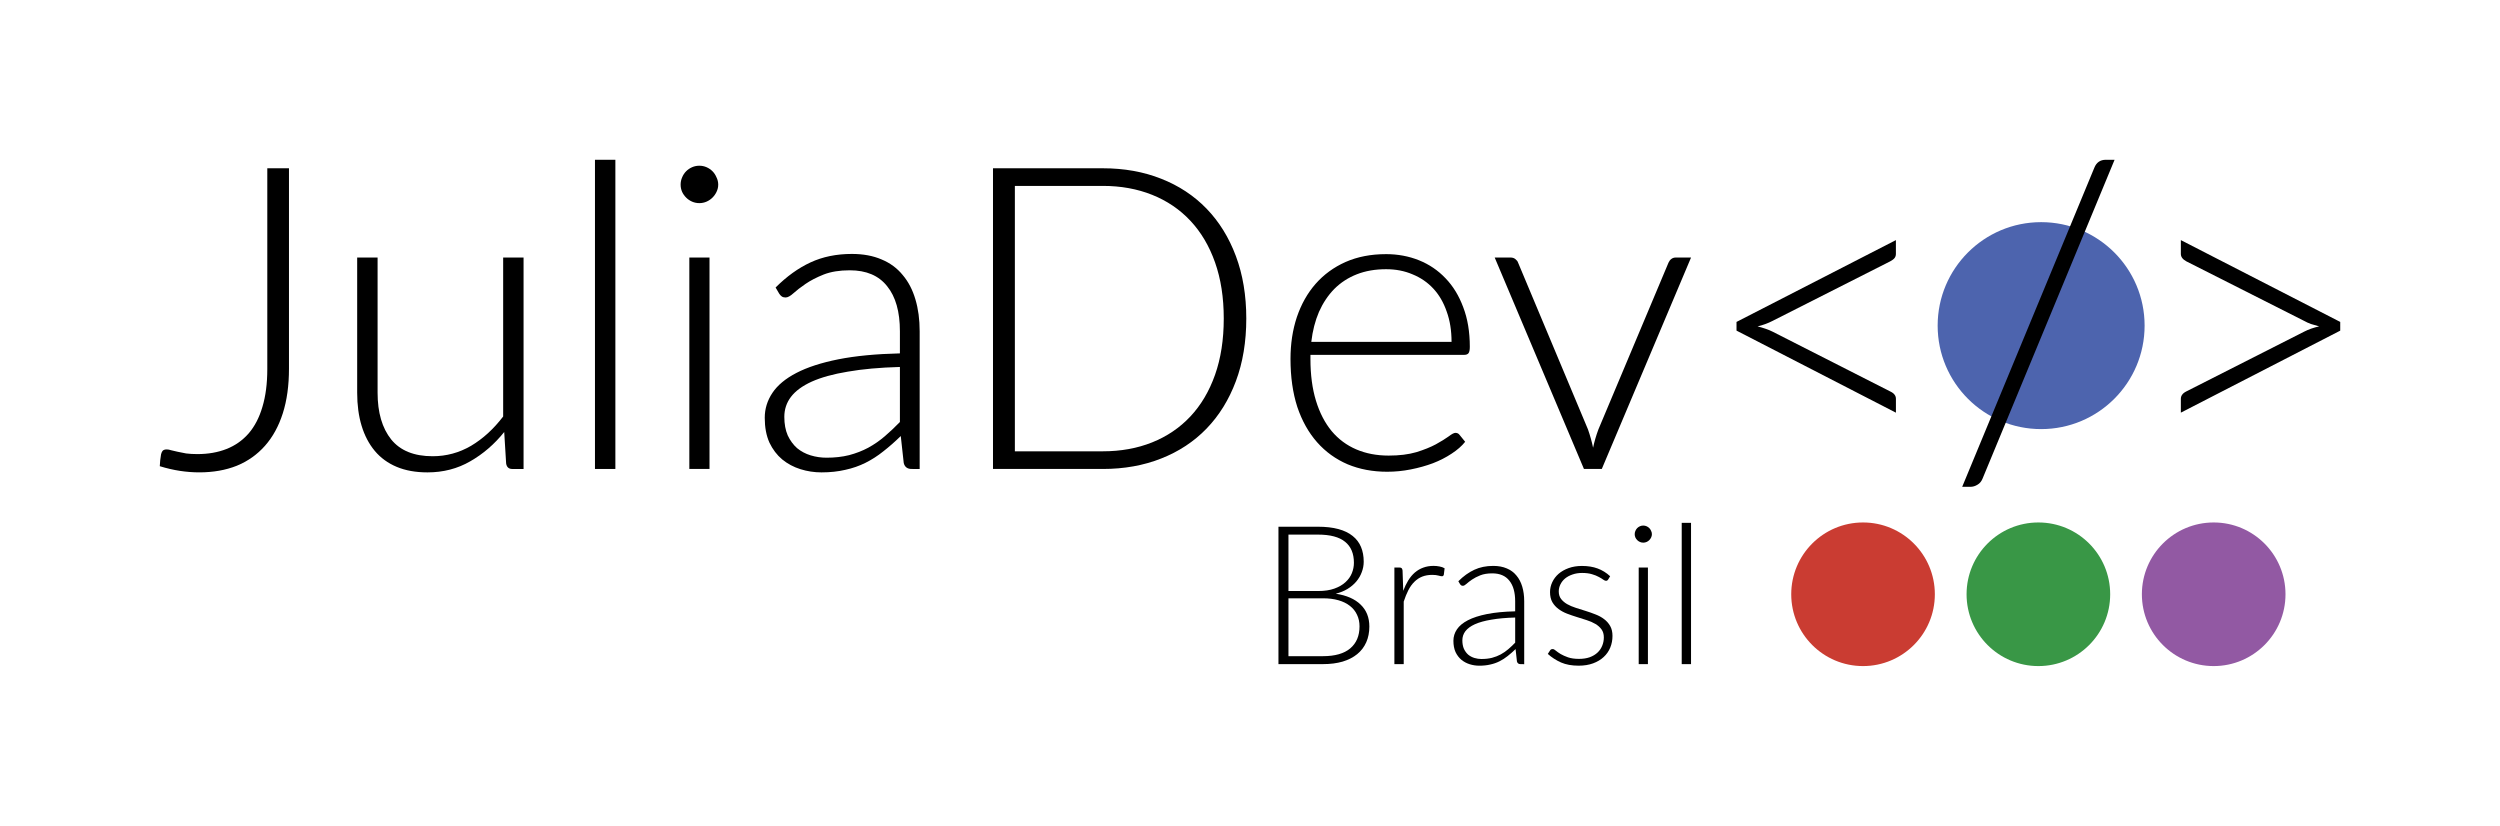
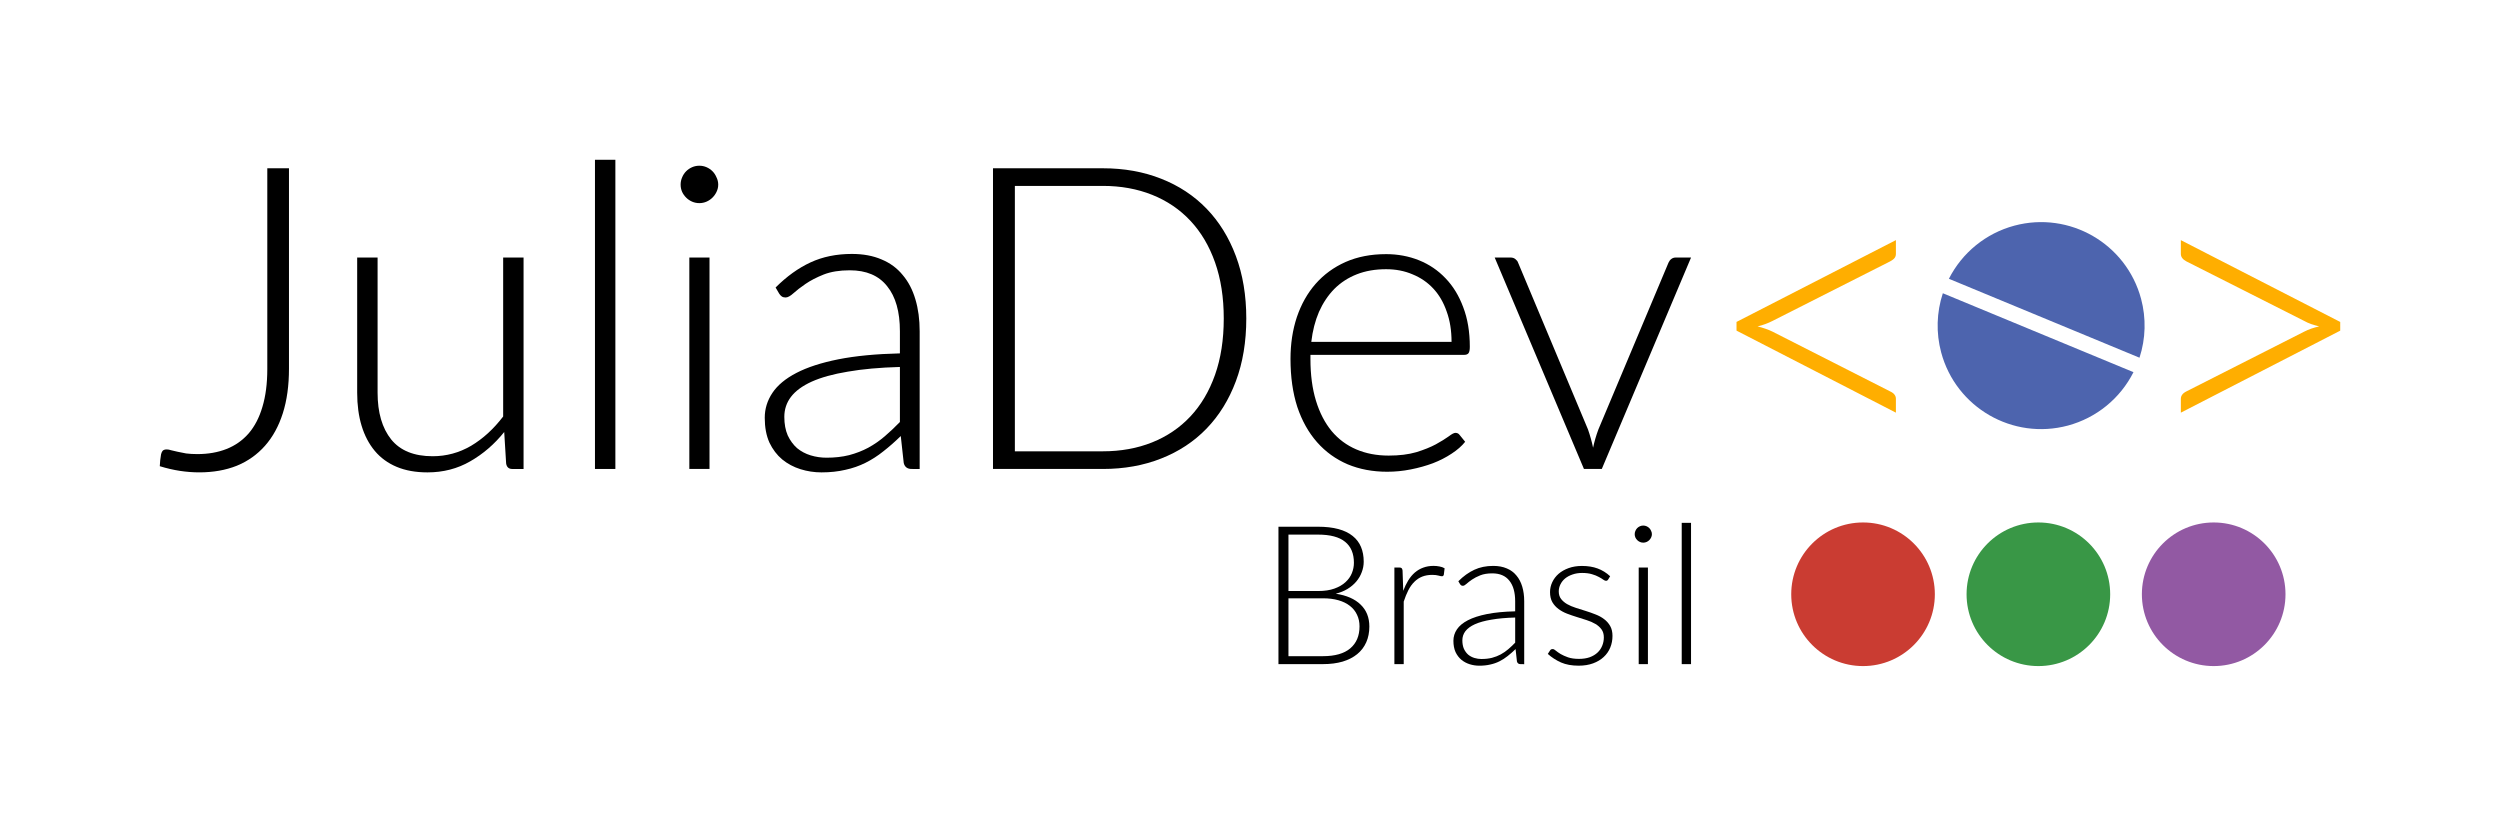
<svg xmlns="http://www.w3.org/2000/svg" width="156.467mm" height="51.687mm" viewBox="0 0 156.467 51.687" version="1.1" id="svg5">
  <defs id="defs2" />
  <g id="layer1" transform="translate(1.999182,-191.698)">
-     <g id="g1599">
-       <g aria-label="Brasil" id="text980-3-69-3-5-7-5-3" style="font-size:12.155px;line-height:1.25;font-family:'CMU Classical Serif';-inkscape-font-specification:'CMU Classical Serif';stroke-width:0.304">
-         <path d="m 78.015,233.264 v -8.6 h 2.474 q 0.735,0 1.276,0.146 0.541,0.146 0.893,0.431 0.352,0.28 0.523,0.687 0.17,0.407 0.17,0.924 0,0.34 -0.122,0.656 -0.115,0.316 -0.34,0.583 -0.225,0.267 -0.553,0.468 -0.322,0.194 -0.735,0.298 1.015,0.152 1.556,0.681 0.547,0.523 0.547,1.373 0,0.547 -0.194,0.985 -0.194,0.438 -0.565,0.741 -0.371,0.304 -0.912,0.468 -0.541,0.158 -1.228,0.158 z m 0.626,-4.12 v 3.622 h 2.157 q 1.13,0 1.708,-0.486 0.583,-0.492 0.583,-1.38 0,-0.407 -0.158,-0.729 -0.152,-0.328 -0.444,-0.553 -0.292,-0.231 -0.717,-0.352 -0.425,-0.122 -0.966,-0.122 z m 0,-0.456 h 1.86 q 0.596,0 1.015,-0.152 0.425,-0.152 0.693,-0.401 0.273,-0.249 0.401,-0.565 0.128,-0.316 0.128,-0.65 0,-0.869 -0.553,-1.313 -0.547,-0.45 -1.696,-0.45 h -1.848 z" style="font-weight:300;font-family:Lato;-inkscape-font-specification:'Lato Light'" id="path1464" />
-         <path d="m 85.271,233.264 v -6.047 h 0.31 q 0.103,0 0.146,0.043 0.043,0.043 0.055,0.146 l 0.043,1.27 q 0.14,-0.371 0.316,-0.656 0.182,-0.292 0.413,-0.492 0.237,-0.201 0.523,-0.304 0.292,-0.109 0.644,-0.109 0.188,0 0.371,0.036 0.182,0.03 0.322,0.115 l -0.049,0.401 q -0.03,0.097 -0.115,0.097 -0.073,0 -0.225,-0.043 -0.146,-0.043 -0.389,-0.043 -0.352,0 -0.626,0.109 -0.273,0.109 -0.486,0.322 -0.213,0.207 -0.377,0.523 -0.158,0.31 -0.292,0.717 v 3.914 z" style="font-weight:300;font-family:Lato;-inkscape-font-specification:'Lato Light'" id="path1466" />
-         <path d="m 93.166,233.264 q -0.182,0 -0.225,-0.17 l -0.085,-0.772 q -0.249,0.243 -0.498,0.438 -0.243,0.194 -0.511,0.328 -0.267,0.134 -0.577,0.201 -0.31,0.073 -0.681,0.073 -0.31,0 -0.602,-0.091 -0.292,-0.091 -0.523,-0.28 -0.225,-0.188 -0.365,-0.48 -0.134,-0.298 -0.134,-0.711 0,-0.383 0.219,-0.711 0.219,-0.328 0.687,-0.571 0.468,-0.243 1.197,-0.389 0.735,-0.146 1.762,-0.17 v -0.632 q 0,-0.839 -0.365,-1.288 -0.359,-0.456 -1.07,-0.456 -0.438,0 -0.748,0.122 -0.304,0.122 -0.517,0.267 -0.213,0.146 -0.346,0.267 -0.134,0.122 -0.225,0.122 -0.067,0 -0.109,-0.03 -0.043,-0.03 -0.073,-0.079 l -0.103,-0.176 q 0.474,-0.474 0.997,-0.717 0.523,-0.243 1.185,-0.243 0.486,0 0.851,0.158 0.365,0.152 0.602,0.444 0.243,0.286 0.365,0.699 0.122,0.407 0.122,0.912 v 3.938 z m -2.431,-0.322 q 0.352,0 0.644,-0.073 0.298,-0.079 0.547,-0.213 0.255,-0.14 0.474,-0.328 0.219,-0.188 0.431,-0.407 v -1.574 q -0.863,0.024 -1.489,0.134 -0.626,0.103 -1.033,0.286 -0.401,0.182 -0.596,0.438 -0.188,0.249 -0.188,0.571 0,0.304 0.097,0.529 0.103,0.219 0.267,0.365 0.17,0.14 0.389,0.207 0.219,0.067 0.456,0.067 z" style="font-weight:300;font-family:Lato;-inkscape-font-specification:'Lato Light'" id="path1468" />
-         <path d="m 98.653,227.964 q -0.049,0.085 -0.14,0.085 -0.067,0 -0.17,-0.073 -0.103,-0.079 -0.28,-0.17 -0.17,-0.097 -0.425,-0.17 -0.255,-0.079 -0.62,-0.079 -0.328,0 -0.602,0.097 -0.267,0.091 -0.462,0.249 -0.188,0.158 -0.292,0.371 -0.103,0.207 -0.103,0.438 0,0.286 0.146,0.474 0.146,0.188 0.377,0.322 0.237,0.134 0.541,0.231 0.304,0.097 0.614,0.194 0.316,0.097 0.62,0.219 0.304,0.115 0.535,0.292 0.237,0.176 0.383,0.431 0.146,0.255 0.146,0.62 0,0.395 -0.14,0.735 -0.14,0.34 -0.413,0.59 -0.267,0.249 -0.662,0.395 -0.395,0.146 -0.906,0.146 -0.638,0 -1.1,-0.201 -0.462,-0.207 -0.827,-0.535 l 0.134,-0.207 q 0.03,-0.049 0.067,-0.073 0.043,-0.024 0.109,-0.024 0.079,0 0.188,0.097 0.115,0.097 0.304,0.213 0.188,0.109 0.462,0.207 0.28,0.097 0.687,0.097 0.383,0 0.675,-0.103 0.292,-0.109 0.486,-0.292 0.194,-0.182 0.292,-0.425 0.103,-0.249 0.103,-0.523 0,-0.304 -0.146,-0.504 -0.146,-0.201 -0.383,-0.34 -0.237,-0.14 -0.541,-0.237 -0.298,-0.097 -0.614,-0.194 -0.316,-0.097 -0.62,-0.213 -0.298,-0.115 -0.535,-0.292 -0.237,-0.176 -0.383,-0.425 -0.146,-0.255 -0.146,-0.632 0,-0.322 0.14,-0.62 0.14,-0.298 0.395,-0.523 0.261,-0.225 0.632,-0.359 0.371,-0.134 0.833,-0.134 0.553,0 0.978,0.158 0.431,0.158 0.784,0.486 z" style="font-weight:300;font-family:Lato;-inkscape-font-specification:'Lato Light'" id="path1470" />
-         <path d="m 101.139,227.217 v 6.047 h -0.577 v -6.047 z m 0.249,-2.085 q 0,0.109 -0.049,0.207 -0.043,0.091 -0.115,0.164 -0.073,0.073 -0.17,0.115 -0.097,0.043 -0.207,0.043 -0.109,0 -0.207,-0.043 -0.097,-0.043 -0.17,-0.115 -0.073,-0.073 -0.115,-0.164 -0.043,-0.097 -0.043,-0.207 0,-0.109 0.043,-0.207 0.043,-0.103 0.115,-0.176 0.073,-0.073 0.17,-0.115 0.097,-0.043 0.207,-0.043 0.109,0 0.207,0.043 0.097,0.043 0.17,0.115 0.073,0.073 0.115,0.176 0.049,0.097 0.049,0.207 z" style="font-weight:300;font-family:Lato;-inkscape-font-specification:'Lato Light'" id="path1472" />
-         <path d="m 103.837,224.421 v 8.843 h -0.583 v -8.843 z" style="font-weight:300;font-family:Lato;-inkscape-font-specification:'Lato Light'" id="path1474" />
-       </g>
-       <path d="m 16.087,214.772 q 0,1.583 -0.386,2.793 -0.386,1.21 -1.117,2.035 -0.731,0.825 -1.769,1.25 -1.037,0.412 -2.341,0.412 -0.598,0 -1.21,-0.093 -0.612,-0.093 -1.263,-0.293 0.013,-0.186 0.027,-0.372 0.027,-0.186 0.053,-0.372 0.027,-0.12 0.093,-0.213 0.08,-0.093 0.266,-0.093 0.12,0 0.279,0.053 0.173,0.04 0.399,0.093 0.226,0.053 0.532,0.106 0.306,0.04 0.705,0.04 1.011,0 1.822,-0.319 0.811,-0.319 1.383,-0.971 0.572,-0.665 0.864,-1.662 0.306,-1.011 0.306,-2.367 v -12.568 h 1.357 z" style="font-weight:300;font-size:15.501px;line-height:1.25;font-family:Lato;-inkscape-font-specification:'Lato Light';stroke-width:0.665" id="path941" />
-       <path d="m 21.633,207.816 v 8.459 q 0,1.862 0.851,2.926 0.851,1.051 2.593,1.051 1.29,0 2.407,-0.652 1.117,-0.665 2.008,-1.835 v -9.948 h 1.277 v 13.233 h -0.705 q -0.332,0 -0.386,-0.346 l -0.12,-1.968 q -0.918,1.144 -2.128,1.835 -1.197,0.692 -2.673,0.692 -1.104,0 -1.928,-0.346 -0.825,-0.346 -1.37,-0.997 -0.545,-0.652 -0.825,-1.569 -0.279,-0.918 -0.279,-2.075 v -8.459 z" style="font-weight:300;font-size:15.501px;line-height:1.25;font-family:Lato;-inkscape-font-specification:'Lato Light';stroke-width:0.665" id="path943" />
-       <path d="m 36.515,201.698 v 19.351 h -1.277 v -19.351 z" style="font-weight:300;font-size:15.501px;line-height:1.25;font-family:Lato;-inkscape-font-specification:'Lato Light';stroke-width:0.665" id="path945" />
-       <path d="m 42.407,207.816 v 13.233 h -1.263 v -13.233 z m 0.545,-4.562 q 0,0.239 -0.106,0.452 -0.093,0.2 -0.253,0.359 -0.16,0.16 -0.372,0.253 -0.213,0.093 -0.452,0.093 -0.239,0 -0.452,-0.093 -0.213,-0.093 -0.372,-0.253 -0.16,-0.16 -0.253,-0.359 -0.093,-0.213 -0.093,-0.452 0,-0.239 0.093,-0.452 0.093,-0.226 0.253,-0.386 0.16,-0.16 0.372,-0.253 0.213,-0.093 0.452,-0.093 0.239,0 0.452,0.093 0.213,0.093 0.372,0.253 0.16,0.16 0.253,0.386 0.106,0.213 0.106,0.452 z" style="font-weight:300;font-size:15.501px;line-height:1.25;font-family:Lato;-inkscape-font-specification:'Lato Light';stroke-width:0.665" id="path947" />
-       <path d="m 55.055,221.049 q -0.399,0 -0.492,-0.372 l -0.186,-1.689 q -0.545,0.532 -1.091,0.958 -0.532,0.426 -1.117,0.718 -0.585,0.293 -1.263,0.439 -0.678,0.16 -1.49,0.16 -0.678,0 -1.317,-0.2 -0.638,-0.199 -1.144,-0.612 -0.492,-0.412 -0.798,-1.051 -0.293,-0.652 -0.293,-1.556 0,-0.838 0.479,-1.556 0.479,-0.718 1.503,-1.25 1.024,-0.532 2.62,-0.851 1.609,-0.319 3.857,-0.372 v -1.383 q 0,-1.835 -0.798,-2.82 -0.785,-0.997 -2.341,-0.997 -0.958,0 -1.636,0.266 -0.665,0.266 -1.13,0.585 -0.465,0.319 -0.758,0.585 -0.293,0.266 -0.492,0.266 -0.146,0 -0.239,-0.066 -0.093,-0.066 -0.16,-0.173 l -0.226,-0.386 q 1.037,-1.037 2.181,-1.569 1.144,-0.532 2.593,-0.532 1.064,0 1.862,0.346 0.798,0.332 1.317,0.971 0.532,0.625 0.798,1.529 0.266,0.891 0.266,1.995 v 8.618 z m -5.32,-0.705 q 0.771,0 1.41,-0.16 0.652,-0.173 1.197,-0.465 0.559,-0.306 1.037,-0.718 0.479,-0.412 0.944,-0.891 v -3.445 q -1.889,0.053 -3.258,0.293 -1.37,0.226 -2.261,0.625 -0.878,0.399 -1.303,0.958 -0.412,0.545 -0.412,1.25 0,0.665 0.213,1.157 0.226,0.479 0.585,0.798 0.372,0.306 0.851,0.452 0.479,0.146 0.997,0.146 z" style="font-weight:300;font-size:15.501px;line-height:1.25;font-family:Lato;-inkscape-font-specification:'Lato Light';stroke-width:0.665" id="path949" />
-       <path d="m 76.002,211.633 q 0,2.181 -0.652,3.923 -0.652,1.742 -1.835,2.966 -1.184,1.224 -2.846,1.875 -1.649,0.652 -3.644,0.652 h -6.876 v -18.819 h 6.876 q 1.995,0 3.644,0.652 1.662,0.652 2.846,1.875 1.184,1.224 1.835,2.966 0.652,1.742 0.652,3.91 z m -1.41,0 q 0,-1.968 -0.545,-3.511 -0.545,-1.543 -1.543,-2.607 -0.997,-1.064 -2.394,-1.623 -1.396,-0.559 -3.086,-0.559 h -5.506 v 16.611 h 5.506 q 1.689,0 3.086,-0.559 1.396,-0.559 2.394,-1.623 0.997,-1.064 1.543,-2.607 0.545,-1.543 0.545,-3.524 z" style="font-weight:300;font-size:15.501px;line-height:1.25;font-family:Lato;-inkscape-font-specification:'Lato Light';stroke-width:0.665" id="path951" />
-       <path d="m 84.739,207.603 q 1.117,0 2.075,0.386 0.958,0.386 1.662,1.13 0.705,0.731 1.104,1.809 0.412,1.077 0.412,2.474 0,0.293 -0.08,0.399 -0.08,0.106 -0.266,0.106 h -9.629 v 0.253 q 0,1.49 0.346,2.62 0.346,1.13 0.984,1.902 0.638,0.758 1.543,1.144 0.904,0.386 2.022,0.386 0.997,0 1.729,-0.213 0.731,-0.226 1.224,-0.492 0.505,-0.279 0.798,-0.492 0.293,-0.226 0.426,-0.226 0.173,0 0.266,0.133 l 0.346,0.426 q -0.319,0.399 -0.851,0.745 -0.519,0.346 -1.17,0.598 -0.638,0.239 -1.383,0.386 -0.731,0.146 -1.476,0.146 -1.357,0 -2.474,-0.465 -1.117,-0.479 -1.915,-1.383 -0.798,-0.904 -1.237,-2.208 -0.426,-1.317 -0.426,-3.006 0,-1.423 0.399,-2.62 0.412,-1.21 1.17,-2.075 0.771,-0.878 1.875,-1.37 1.117,-0.492 2.527,-0.492 z m 0.014,0.944 q -1.024,0 -1.835,0.319 -0.811,0.319 -1.41,0.918 -0.585,0.598 -0.958,1.436 -0.359,0.838 -0.479,1.875 h 8.778 q 0,-1.064 -0.306,-1.902 -0.293,-0.851 -0.838,-1.436 -0.545,-0.585 -1.303,-0.891 -0.745,-0.319 -1.649,-0.319 z" style="font-weight:300;font-size:15.501px;line-height:1.25;font-family:Lato;-inkscape-font-specification:'Lato Light';stroke-width:0.665" id="path953" />
-       <path d="m 98.252,221.049 h -1.117 l -5.586,-13.233 h 0.997 q 0.186,0 0.306,0.106 0.12,0.093 0.16,0.213 l 4.376,10.44 q 0.2,0.572 0.319,1.144 0.12,-0.572 0.332,-1.144 l 4.389,-10.44 q 0.066,-0.146 0.173,-0.226 0.12,-0.093 0.279,-0.093 h 0.958 z" style="font-weight:300;font-size:15.501px;line-height:1.25;font-family:Lato;-inkscape-font-specification:'Lato Light';stroke-width:0.665" id="path955" />
-       <g id="g997" transform="matrix(1.716001,0,0,1.716001,-17.48782,129.7304)">
-         <circle style="fill:#4d64ae;fill-opacity:1;stroke-width:3.25;stroke-linecap:round;stroke-linejoin:round;stroke-miterlimit:4;stroke-dasharray:none;stroke-dashoffset:19.54;paint-order:markers stroke fill" id="path54997-2-9-7-9-8-7" cx="83.471" cy="47.988" r="3.774" />
-         <path d="m 72.361,47.853 5.813,-2.984 v 0.504 q 0,0.085 -0.046,0.147 -0.046,0.062 -0.163,0.124 l -4.286,2.17 q -0.256,0.132 -0.55,0.202 0.155,0.039 0.287,0.085 0.14,0.046 0.264,0.109 l 4.286,2.178 q 0.116,0.054 0.163,0.124 0.046,0.062 0.046,0.147 v 0.504 L 72.361,48.17 Z" style="font-weight:300;font-size:15.501px;line-height:1.25;font-family:Lato;-inkscape-font-specification:'Lato Light';stroke-width:0.388" id="path957" />
-         <path d="m 81.336,53.565 q -0.062,0.155 -0.186,0.225 -0.124,0.077 -0.256,0.077 h -0.302 l 4.821,-11.641 q 0.116,-0.287 0.419,-0.287 h 0.318 z" style="font-weight:300;font-size:15.501px;line-height:1.25;font-family:Lato;-inkscape-font-specification:'Lato Light';stroke-width:0.388" id="path959" />
-         <path d="m 88.567,51.162 v -0.504 q 0,-0.085 0.046,-0.147 0.046,-0.07 0.155,-0.124 l 4.294,-2.178 q 0.24,-0.124 0.55,-0.194 -0.155,-0.039 -0.295,-0.085 -0.132,-0.046 -0.256,-0.116 L 88.768,45.644 Q 88.567,45.535 88.567,45.373 v -0.504 l 5.813,2.984 v 0.318 z" style="font-weight:300;font-size:15.501px;line-height:1.25;font-family:Lato;-inkscape-font-specification:'Lato Light';stroke-width:0.388" id="path961" />
-       </g>
-       <g id="g939" transform="matrix(1.716001,0,0,1.716001,-17.57759,127.8843)">
-         <circle style="fill:#9259a3;fill-opacity:1;stroke-width:2.255;stroke-linecap:round;stroke-linejoin:round;stroke-miterlimit:4;stroke-dasharray:none;stroke-dashoffset:19.54;paint-order:markers stroke fill" id="path54997-7-2-2-6-2-8-6" cx="89.817" cy="58.862" r="2.619" />
-         <circle style="fill:#ca3c32;fill-opacity:1;stroke-width:2.255;stroke-linecap:round;stroke-linejoin:round;stroke-miterlimit:4;stroke-dasharray:none;stroke-dashoffset:19.54;paint-order:markers stroke fill" id="path54997-7-5-8-8-89-2-4-1" cx="77.028" cy="58.862" r="2.619" />
-         <circle style="fill:#399746;fill-opacity:1;stroke-width:2.255;stroke-linecap:round;stroke-linejoin:round;stroke-miterlimit:4;stroke-dasharray:none;stroke-dashoffset:19.54;paint-order:markers stroke fill" id="path54997-7-5-8-8-8-0-3-3-0" cx="83.423" cy="58.862" r="2.619" />
-       </g>
+     <g aria-label="Brasil" id="text980-3-69-3-5-7-5-3" style="font-size:12.155px;line-height:1.25;font-family:'CMU Classical Serif';-inkscape-font-specification:'CMU Classical Serif';stroke-width:0.304">
+       <path d="m 78.015,233.264 v -8.6 h 2.474 q 0.735,0 1.276,0.146 0.541,0.146 0.893,0.431 0.352,0.28 0.523,0.687 0.17,0.407 0.17,0.924 0,0.34 -0.122,0.656 -0.115,0.316 -0.34,0.583 -0.225,0.267 -0.553,0.468 -0.322,0.194 -0.735,0.298 1.015,0.152 1.556,0.681 0.547,0.523 0.547,1.373 0,0.547 -0.194,0.985 -0.194,0.438 -0.565,0.741 -0.371,0.304 -0.912,0.468 -0.541,0.158 -1.228,0.158 z m 0.626,-4.12 v 3.622 h 2.157 q 1.13,0 1.708,-0.486 0.583,-0.492 0.583,-1.38 0,-0.407 -0.158,-0.729 -0.152,-0.328 -0.444,-0.553 -0.292,-0.231 -0.717,-0.352 -0.425,-0.122 -0.966,-0.122 z m 0,-0.456 h 1.86 q 0.596,0 1.015,-0.152 0.425,-0.152 0.693,-0.401 0.273,-0.249 0.401,-0.565 0.128,-0.316 0.128,-0.65 0,-0.869 -0.553,-1.313 -0.547,-0.45 -1.696,-0.45 h -1.848 z" style="font-weight:300;font-family:Lato;-inkscape-font-specification:'Lato Light'" id="path1464" />
+       <path d="m 85.271,233.264 v -6.047 h 0.31 q 0.103,0 0.146,0.043 0.043,0.043 0.055,0.146 l 0.043,1.27 q 0.14,-0.371 0.316,-0.656 0.182,-0.292 0.413,-0.492 0.237,-0.201 0.523,-0.304 0.292,-0.109 0.644,-0.109 0.188,0 0.371,0.036 0.182,0.03 0.322,0.115 l -0.049,0.401 q -0.03,0.097 -0.115,0.097 -0.073,0 -0.225,-0.043 -0.146,-0.043 -0.389,-0.043 -0.352,0 -0.626,0.109 -0.273,0.109 -0.486,0.322 -0.213,0.207 -0.377,0.523 -0.158,0.31 -0.292,0.717 v 3.914 z" style="font-weight:300;font-family:Lato;-inkscape-font-specification:'Lato Light'" id="path1466" />
+       <path d="m 93.166,233.264 q -0.182,0 -0.225,-0.17 l -0.085,-0.772 q -0.249,0.243 -0.498,0.438 -0.243,0.194 -0.511,0.328 -0.267,0.134 -0.577,0.201 -0.31,0.073 -0.681,0.073 -0.31,0 -0.602,-0.091 -0.292,-0.091 -0.523,-0.28 -0.225,-0.188 -0.365,-0.48 -0.134,-0.298 -0.134,-0.711 0,-0.383 0.219,-0.711 0.219,-0.328 0.687,-0.571 0.468,-0.243 1.197,-0.389 0.735,-0.146 1.762,-0.17 v -0.632 q 0,-0.839 -0.365,-1.288 -0.359,-0.456 -1.07,-0.456 -0.438,0 -0.748,0.122 -0.304,0.122 -0.517,0.267 -0.213,0.146 -0.346,0.267 -0.134,0.122 -0.225,0.122 -0.067,0 -0.109,-0.03 -0.043,-0.03 -0.073,-0.079 l -0.103,-0.176 q 0.474,-0.474 0.997,-0.717 0.523,-0.243 1.185,-0.243 0.486,0 0.851,0.158 0.365,0.152 0.602,0.444 0.243,0.286 0.365,0.699 0.122,0.407 0.122,0.912 v 3.938 z m -2.431,-0.322 q 0.352,0 0.644,-0.073 0.298,-0.079 0.547,-0.213 0.255,-0.14 0.474,-0.328 0.219,-0.188 0.431,-0.407 v -1.574 q -0.863,0.024 -1.489,0.134 -0.626,0.103 -1.033,0.286 -0.401,0.182 -0.596,0.438 -0.188,0.249 -0.188,0.571 0,0.304 0.097,0.529 0.103,0.219 0.267,0.365 0.17,0.14 0.389,0.207 0.219,0.067 0.456,0.067 z" style="font-weight:300;font-family:Lato;-inkscape-font-specification:'Lato Light'" id="path1468" />
+       <path d="m 98.653,227.964 q -0.049,0.085 -0.14,0.085 -0.067,0 -0.17,-0.073 -0.103,-0.079 -0.28,-0.17 -0.17,-0.097 -0.425,-0.17 -0.255,-0.079 -0.62,-0.079 -0.328,0 -0.602,0.097 -0.267,0.091 -0.462,0.249 -0.188,0.158 -0.292,0.371 -0.103,0.207 -0.103,0.438 0,0.286 0.146,0.474 0.146,0.188 0.377,0.322 0.237,0.134 0.541,0.231 0.304,0.097 0.614,0.194 0.316,0.097 0.62,0.219 0.304,0.115 0.535,0.292 0.237,0.176 0.383,0.431 0.146,0.255 0.146,0.62 0,0.395 -0.14,0.735 -0.14,0.34 -0.413,0.59 -0.267,0.249 -0.662,0.395 -0.395,0.146 -0.906,0.146 -0.638,0 -1.1,-0.201 -0.462,-0.207 -0.827,-0.535 l 0.134,-0.207 q 0.03,-0.049 0.067,-0.073 0.043,-0.024 0.109,-0.024 0.079,0 0.188,0.097 0.115,0.097 0.304,0.213 0.188,0.109 0.462,0.207 0.28,0.097 0.687,0.097 0.383,0 0.675,-0.103 0.292,-0.109 0.486,-0.292 0.194,-0.182 0.292,-0.425 0.103,-0.249 0.103,-0.523 0,-0.304 -0.146,-0.504 -0.146,-0.201 -0.383,-0.34 -0.237,-0.14 -0.541,-0.237 -0.298,-0.097 -0.614,-0.194 -0.316,-0.097 -0.62,-0.213 -0.298,-0.115 -0.535,-0.292 -0.237,-0.176 -0.383,-0.425 -0.146,-0.255 -0.146,-0.632 0,-0.322 0.14,-0.62 0.14,-0.298 0.395,-0.523 0.261,-0.225 0.632,-0.359 0.371,-0.134 0.833,-0.134 0.553,0 0.978,0.158 0.431,0.158 0.784,0.486 z" style="font-weight:300;font-family:Lato;-inkscape-font-specification:'Lato Light'" id="path1470" />
+       <path d="m 101.139,227.217 v 6.047 h -0.577 v -6.047 z m 0.249,-2.085 q 0,0.109 -0.049,0.207 -0.043,0.091 -0.115,0.164 -0.073,0.073 -0.17,0.115 -0.097,0.043 -0.207,0.043 -0.109,0 -0.207,-0.043 -0.097,-0.043 -0.17,-0.115 -0.073,-0.073 -0.115,-0.164 -0.043,-0.097 -0.043,-0.207 0,-0.109 0.043,-0.207 0.043,-0.103 0.115,-0.176 0.073,-0.073 0.17,-0.115 0.097,-0.043 0.207,-0.043 0.109,0 0.207,0.043 0.097,0.043 0.17,0.115 0.073,0.073 0.115,0.176 0.049,0.097 0.049,0.207 z" style="font-weight:300;font-family:Lato;-inkscape-font-specification:'Lato Light'" id="path1472" />
+       <path d="m 103.837,224.421 v 8.843 h -0.583 v -8.843 z" style="font-weight:300;font-family:Lato;-inkscape-font-specification:'Lato Light'" id="path1474" />
+     </g>
+     <path d="m 16.087,214.772 q 0,1.583 -0.386,2.793 -0.386,1.21 -1.117,2.035 -0.731,0.825 -1.769,1.25 -1.037,0.412 -2.341,0.412 -0.598,0 -1.21,-0.093 -0.612,-0.093 -1.263,-0.293 0.013,-0.186 0.027,-0.372 0.027,-0.186 0.053,-0.372 0.027,-0.12 0.093,-0.213 0.08,-0.093 0.266,-0.093 0.12,0 0.279,0.053 0.173,0.04 0.399,0.093 0.226,0.053 0.532,0.106 0.306,0.04 0.705,0.04 1.011,0 1.822,-0.319 0.811,-0.319 1.383,-0.971 0.572,-0.665 0.864,-1.662 0.306,-1.011 0.306,-2.367 v -12.568 h 1.357 z" style="font-weight:300;font-size:15.501px;line-height:1.25;font-family:Lato;-inkscape-font-specification:'Lato Light';stroke-width:0.665" id="path941" />
+     <path d="m 21.633,207.816 v 8.459 q 0,1.862 0.851,2.926 0.851,1.051 2.593,1.051 1.29,0 2.407,-0.652 1.117,-0.665 2.008,-1.835 v -9.948 h 1.277 v 13.233 h -0.705 q -0.332,0 -0.386,-0.346 l -0.12,-1.968 q -0.918,1.144 -2.128,1.835 -1.197,0.692 -2.673,0.692 -1.104,0 -1.928,-0.346 -0.825,-0.346 -1.37,-0.997 -0.545,-0.652 -0.825,-1.569 -0.279,-0.918 -0.279,-2.075 v -8.459 z" style="font-weight:300;font-size:15.501px;line-height:1.25;font-family:Lato;-inkscape-font-specification:'Lato Light';stroke-width:0.665" id="path943" />
+     <path d="m 36.515,201.698 v 19.351 h -1.277 v -19.351 z" style="font-weight:300;font-size:15.501px;line-height:1.25;font-family:Lato;-inkscape-font-specification:'Lato Light';stroke-width:0.665" id="path945" />
+     <path d="m 42.407,207.816 v 13.233 h -1.263 v -13.233 z m 0.545,-4.562 q 0,0.239 -0.106,0.452 -0.093,0.2 -0.253,0.359 -0.16,0.16 -0.372,0.253 -0.213,0.093 -0.452,0.093 -0.239,0 -0.452,-0.093 -0.213,-0.093 -0.372,-0.253 -0.16,-0.16 -0.253,-0.359 -0.093,-0.213 -0.093,-0.452 0,-0.239 0.093,-0.452 0.093,-0.226 0.253,-0.386 0.16,-0.16 0.372,-0.253 0.213,-0.093 0.452,-0.093 0.239,0 0.452,0.093 0.213,0.093 0.372,0.253 0.16,0.16 0.253,0.386 0.106,0.213 0.106,0.452 z" style="font-weight:300;font-size:15.501px;line-height:1.25;font-family:Lato;-inkscape-font-specification:'Lato Light';stroke-width:0.665" id="path947" />
+     <path d="m 55.055,221.049 q -0.399,0 -0.492,-0.372 l -0.186,-1.689 q -0.545,0.532 -1.091,0.958 -0.532,0.426 -1.117,0.718 -0.585,0.293 -1.263,0.439 -0.678,0.16 -1.49,0.16 -0.678,0 -1.317,-0.2 -0.638,-0.199 -1.144,-0.612 -0.492,-0.412 -0.798,-1.051 -0.293,-0.652 -0.293,-1.556 0,-0.838 0.479,-1.556 0.479,-0.718 1.503,-1.25 1.024,-0.532 2.62,-0.851 1.609,-0.319 3.857,-0.372 v -1.383 q 0,-1.835 -0.798,-2.82 -0.785,-0.997 -2.341,-0.997 -0.958,0 -1.636,0.266 -0.665,0.266 -1.13,0.585 -0.465,0.319 -0.758,0.585 -0.293,0.266 -0.492,0.266 -0.146,0 -0.239,-0.066 -0.093,-0.066 -0.16,-0.173 l -0.226,-0.386 q 1.037,-1.037 2.181,-1.569 1.144,-0.532 2.593,-0.532 1.064,0 1.862,0.346 0.798,0.332 1.317,0.971 0.532,0.625 0.798,1.529 0.266,0.891 0.266,1.995 v 8.618 z m -5.32,-0.705 q 0.771,0 1.41,-0.16 0.652,-0.173 1.197,-0.465 0.559,-0.306 1.037,-0.718 0.479,-0.412 0.944,-0.891 v -3.445 q -1.889,0.053 -3.258,0.293 -1.37,0.226 -2.261,0.625 -0.878,0.399 -1.303,0.958 -0.412,0.545 -0.412,1.25 0,0.665 0.213,1.157 0.226,0.479 0.585,0.798 0.372,0.306 0.851,0.452 0.479,0.146 0.997,0.146 z" style="font-weight:300;font-size:15.501px;line-height:1.25;font-family:Lato;-inkscape-font-specification:'Lato Light';stroke-width:0.665" id="path949" />
+     <path d="m 76.002,211.633 q 0,2.181 -0.652,3.923 -0.652,1.742 -1.835,2.966 -1.184,1.224 -2.846,1.875 -1.649,0.652 -3.644,0.652 h -6.876 v -18.819 h 6.876 q 1.995,0 3.644,0.652 1.662,0.652 2.846,1.875 1.184,1.224 1.835,2.966 0.652,1.742 0.652,3.91 z m -1.41,0 q 0,-1.968 -0.545,-3.511 -0.545,-1.543 -1.543,-2.607 -0.997,-1.064 -2.394,-1.623 -1.396,-0.559 -3.086,-0.559 h -5.506 v 16.611 h 5.506 q 1.689,0 3.086,-0.559 1.396,-0.559 2.394,-1.623 0.997,-1.064 1.543,-2.607 0.545,-1.543 0.545,-3.524 z" style="font-weight:300;font-size:15.501px;line-height:1.25;font-family:Lato;-inkscape-font-specification:'Lato Light';stroke-width:0.665" id="path951" />
+     <path d="m 84.739,207.603 q 1.117,0 2.075,0.386 0.958,0.386 1.662,1.13 0.705,0.731 1.104,1.809 0.412,1.077 0.412,2.474 0,0.293 -0.08,0.399 -0.08,0.106 -0.266,0.106 h -9.629 v 0.253 q 0,1.49 0.346,2.62 0.346,1.13 0.984,1.902 0.638,0.758 1.543,1.144 0.904,0.386 2.022,0.386 0.997,0 1.729,-0.213 0.731,-0.226 1.224,-0.492 0.505,-0.279 0.798,-0.492 0.293,-0.226 0.426,-0.226 0.173,0 0.266,0.133 l 0.346,0.426 q -0.319,0.399 -0.851,0.745 -0.519,0.346 -1.17,0.598 -0.638,0.239 -1.383,0.386 -0.731,0.146 -1.476,0.146 -1.357,0 -2.474,-0.465 -1.117,-0.479 -1.915,-1.383 -0.798,-0.904 -1.237,-2.208 -0.426,-1.317 -0.426,-3.006 0,-1.423 0.399,-2.62 0.412,-1.21 1.17,-2.075 0.771,-0.878 1.875,-1.37 1.117,-0.492 2.527,-0.492 z m 0.014,0.944 q -1.024,0 -1.835,0.319 -0.811,0.319 -1.41,0.918 -0.585,0.598 -0.958,1.436 -0.359,0.838 -0.479,1.875 h 8.778 q 0,-1.064 -0.306,-1.902 -0.293,-0.851 -0.838,-1.436 -0.545,-0.585 -1.303,-0.891 -0.745,-0.319 -1.649,-0.319 z" style="font-weight:300;font-size:15.501px;line-height:1.25;font-family:Lato;-inkscape-font-specification:'Lato Light';stroke-width:0.665" id="path953" />
+     <path d="m 98.252,221.049 h -1.117 l -5.586,-13.233 h 0.997 q 0.186,0 0.306,0.106 0.12,0.093 0.16,0.213 l 4.376,10.44 q 0.2,0.572 0.319,1.144 0.12,-0.572 0.332,-1.144 l 4.389,-10.44 q 0.066,-0.146 0.173,-0.226 0.12,-0.093 0.279,-0.093 h 0.958 z" style="font-weight:300;font-size:15.501px;line-height:1.25;font-family:Lato;-inkscape-font-specification:'Lato Light';stroke-width:0.665" id="path955" />
+     <path id="path54997-2-9-7-9-8-7" style="fill:#4d64ae;fill-opacity:1;stroke-width:5.577;stroke-linecap:round;stroke-linejoin:round;stroke-miterlimit:4;stroke-dasharray:none;stroke-dashoffset:19.54;paint-order:markers stroke fill" d="m 124.072,205.821 a 6.477,6.477 0 0 0 -4.096,3.325 l 11.929,4.94 a 6.477,6.477 0 0 0 0.099,-3.685 6.477,6.477 0 0 0 -7.932,-4.58 z m -4.475,4.23 a 6.477,6.477 0 0 0 -0.105,3.702 6.477,6.477 0 0 0 7.932,4.58 6.477,6.477 0 0 0 4.104,-3.342 z" />
+     <path d="m 106.684,211.846 9.975,-5.12 v 0.864 q 0,0.146 -0.08,0.253 -0.08,0.106 -0.279,0.213 l -7.355,3.724 q -0.439,0.226 -0.944,0.346 0.266,0.067 0.492,0.146 0.239,0.08 0.452,0.186 l 7.355,3.737 q 0.199,0.093 0.279,0.213 0.08,0.106 0.08,0.253 v 0.864 l -9.975,-5.134 z" style="font-weight:300;font-size:15.501px;line-height:1.25;font-family:Lato;-inkscape-font-specification:'Lato Light';stroke-width:0.665;fill:#ffae00;fill-opacity:1" id="path957" />
+     <path d="m 134.493,217.525 v -0.864 q 0,-0.146 0.08,-0.253 0.08,-0.12 0.266,-0.213 l 7.368,-3.737 q 0.412,-0.213 0.944,-0.332 -0.266,-0.067 -0.505,-0.146 -0.226,-0.08 -0.439,-0.199 l -7.368,-3.724 q -0.346,-0.186 -0.346,-0.465 v -0.864 l 9.975,5.12 v 0.545 z" style="font-weight:300;font-size:15.501px;line-height:1.25;font-family:Lato;-inkscape-font-specification:'Lato Light';stroke-width:0.665;fill:#ffae00;fill-opacity:1" id="path961" />
+     <g id="g939" transform="matrix(1.716001,0,0,1.716001,-17.57759,127.8843)">
+       <circle style="fill:#9259a3;fill-opacity:1;stroke-width:2.255;stroke-linecap:round;stroke-linejoin:round;stroke-miterlimit:4;stroke-dasharray:none;stroke-dashoffset:19.54;paint-order:markers stroke fill" id="path54997-7-2-2-6-2-8-6" cx="89.817" cy="58.862" r="2.619" />
+       <circle style="fill:#ca3c32;fill-opacity:1;stroke-width:2.255;stroke-linecap:round;stroke-linejoin:round;stroke-miterlimit:4;stroke-dasharray:none;stroke-dashoffset:19.54;paint-order:markers stroke fill" id="path54997-7-5-8-8-89-2-4-1" cx="77.028" cy="58.862" r="2.619" />
+       <circle style="fill:#399746;fill-opacity:1;stroke-width:2.255;stroke-linecap:round;stroke-linejoin:round;stroke-miterlimit:4;stroke-dasharray:none;stroke-dashoffset:19.54;paint-order:markers stroke fill" id="path54997-7-5-8-8-8-0-3-3-0" cx="83.423" cy="58.862" r="2.619" />
    </g>
    <g aria-label="/" transform="matrix(0.9931801,0,0,1.006867,-42.46741,-38.10418)" id="text980-43-8-6-5-94" style="font-size:9.616px;line-height:1.25;font-family:'CMU Classical Serif';-inkscape-font-specification:'CMU Classical Serif';fill:#ca3c32;fill-opacity:1;stroke:#ca3c32;stroke-width:0.24;stroke-miterlimit:4;stroke-dasharray:none;stroke-opacity:1" />
  </g>
</svg>
